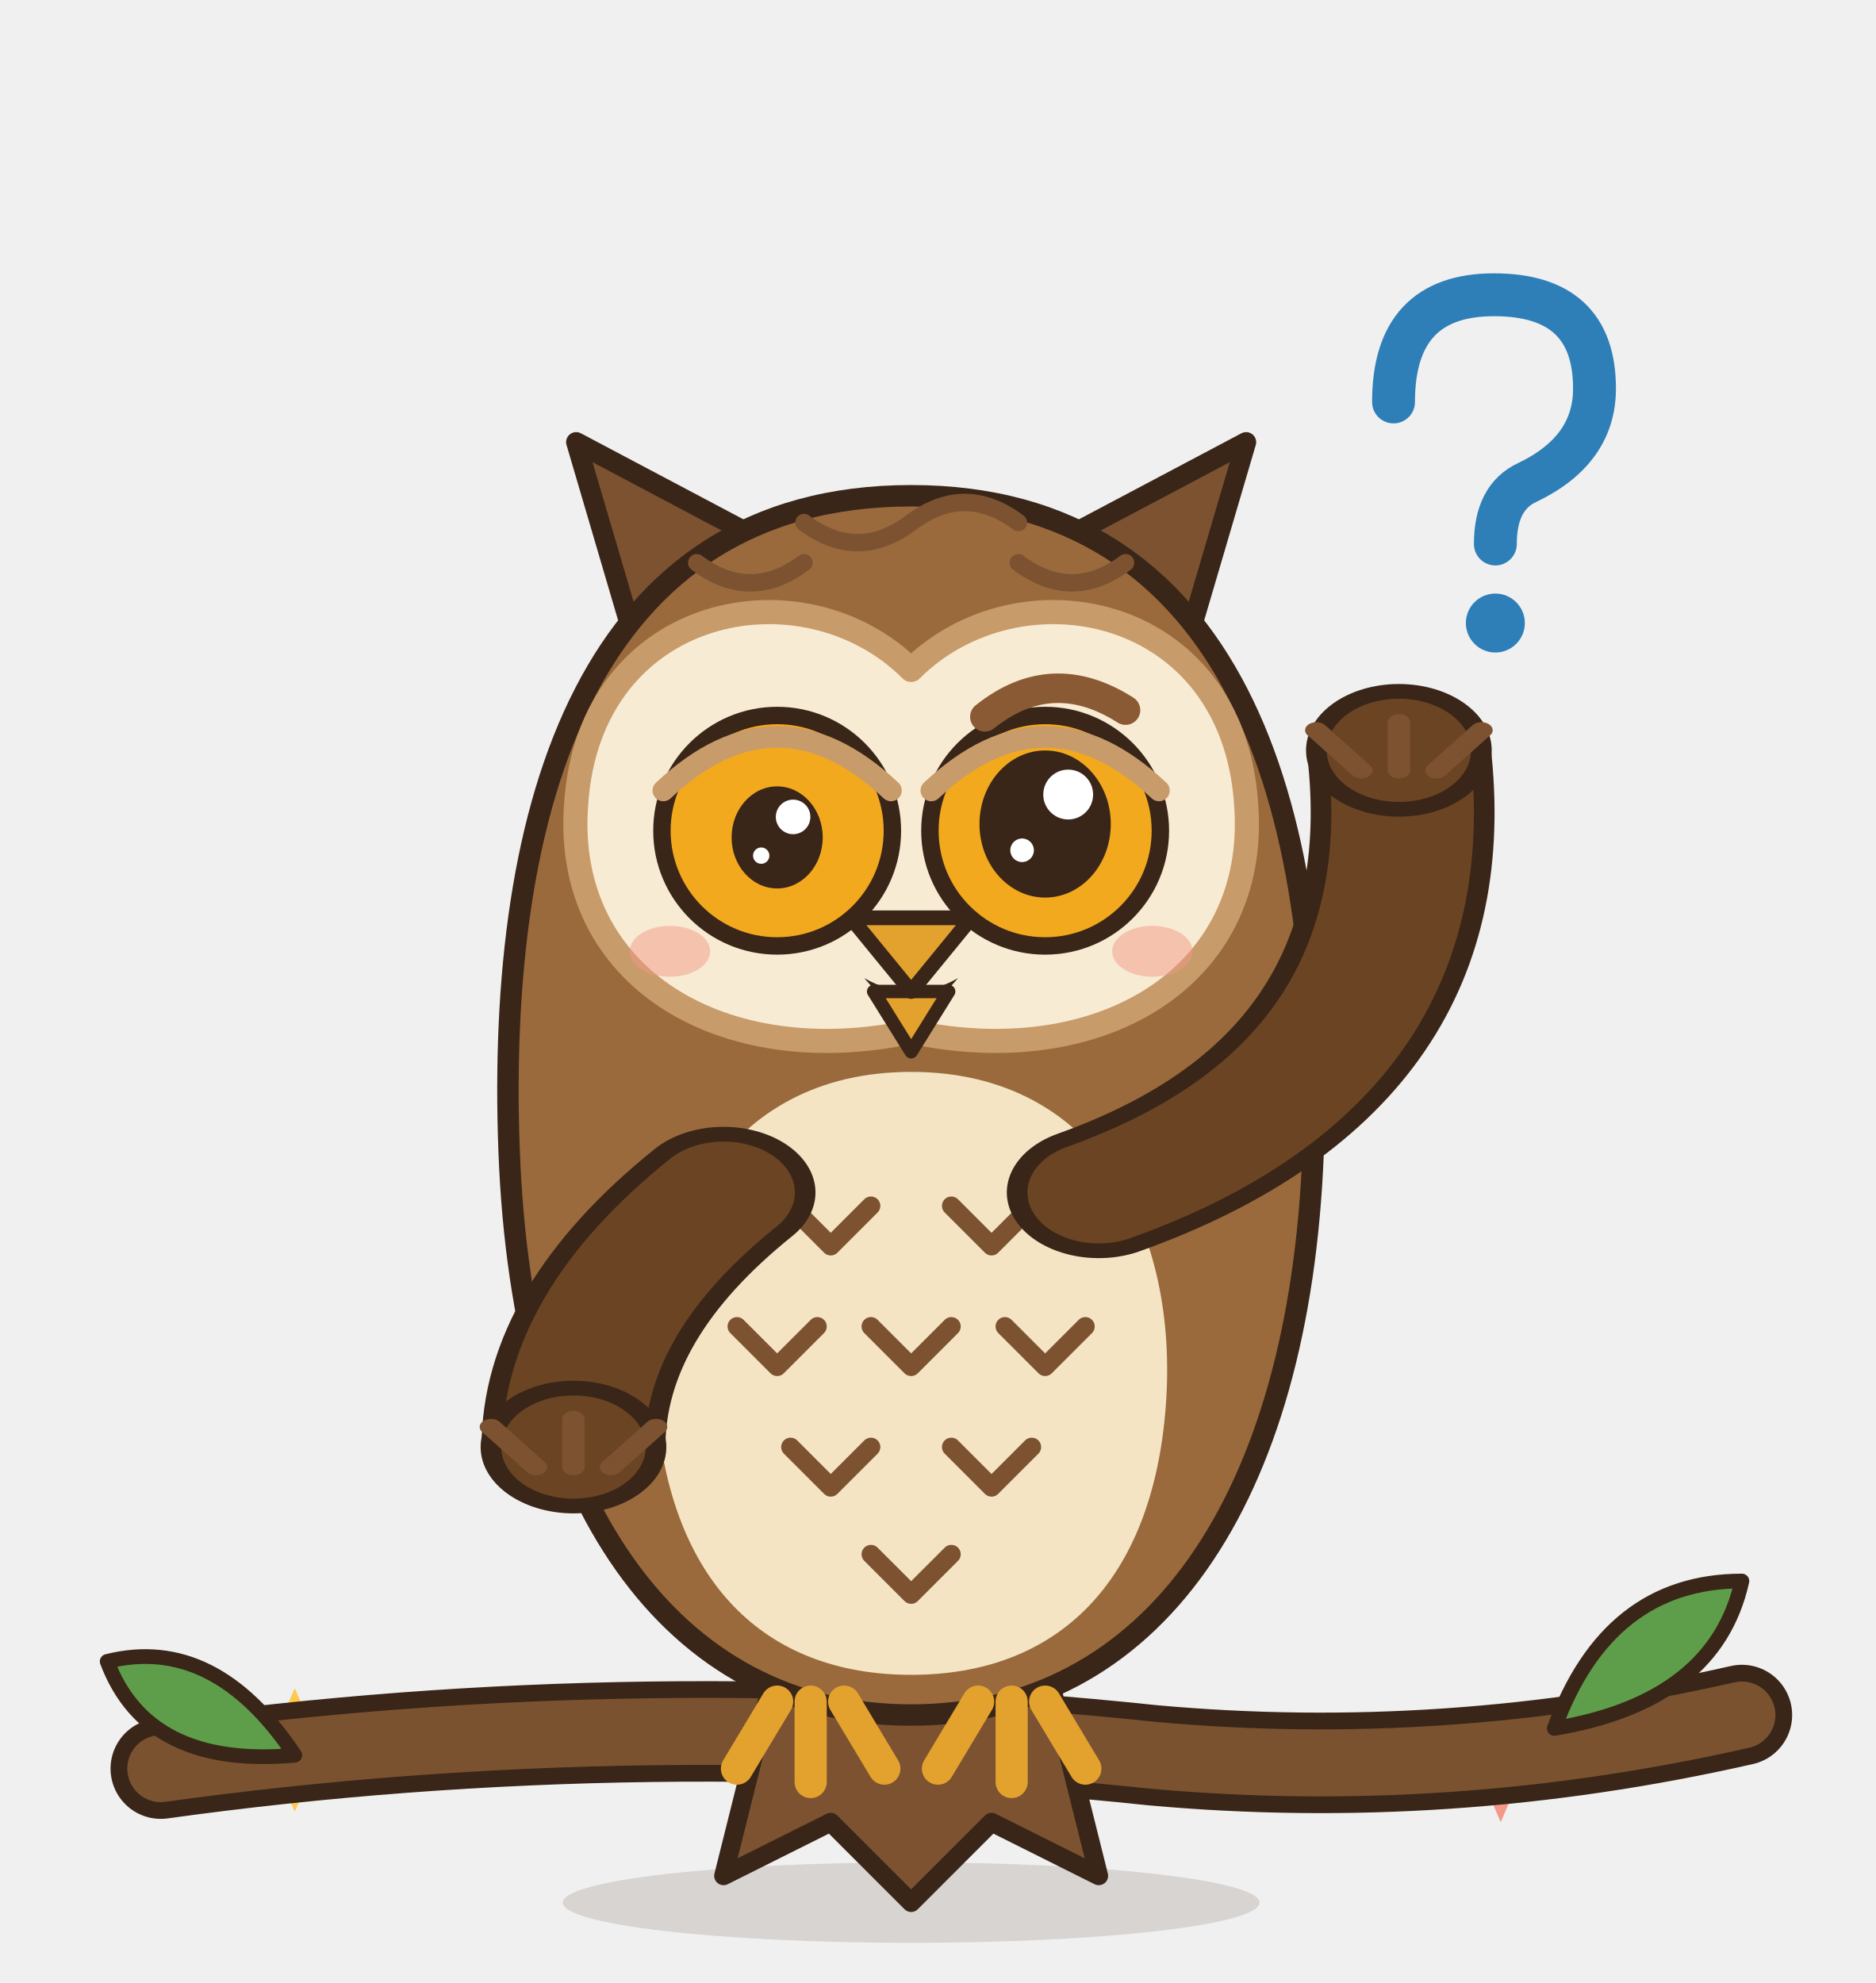
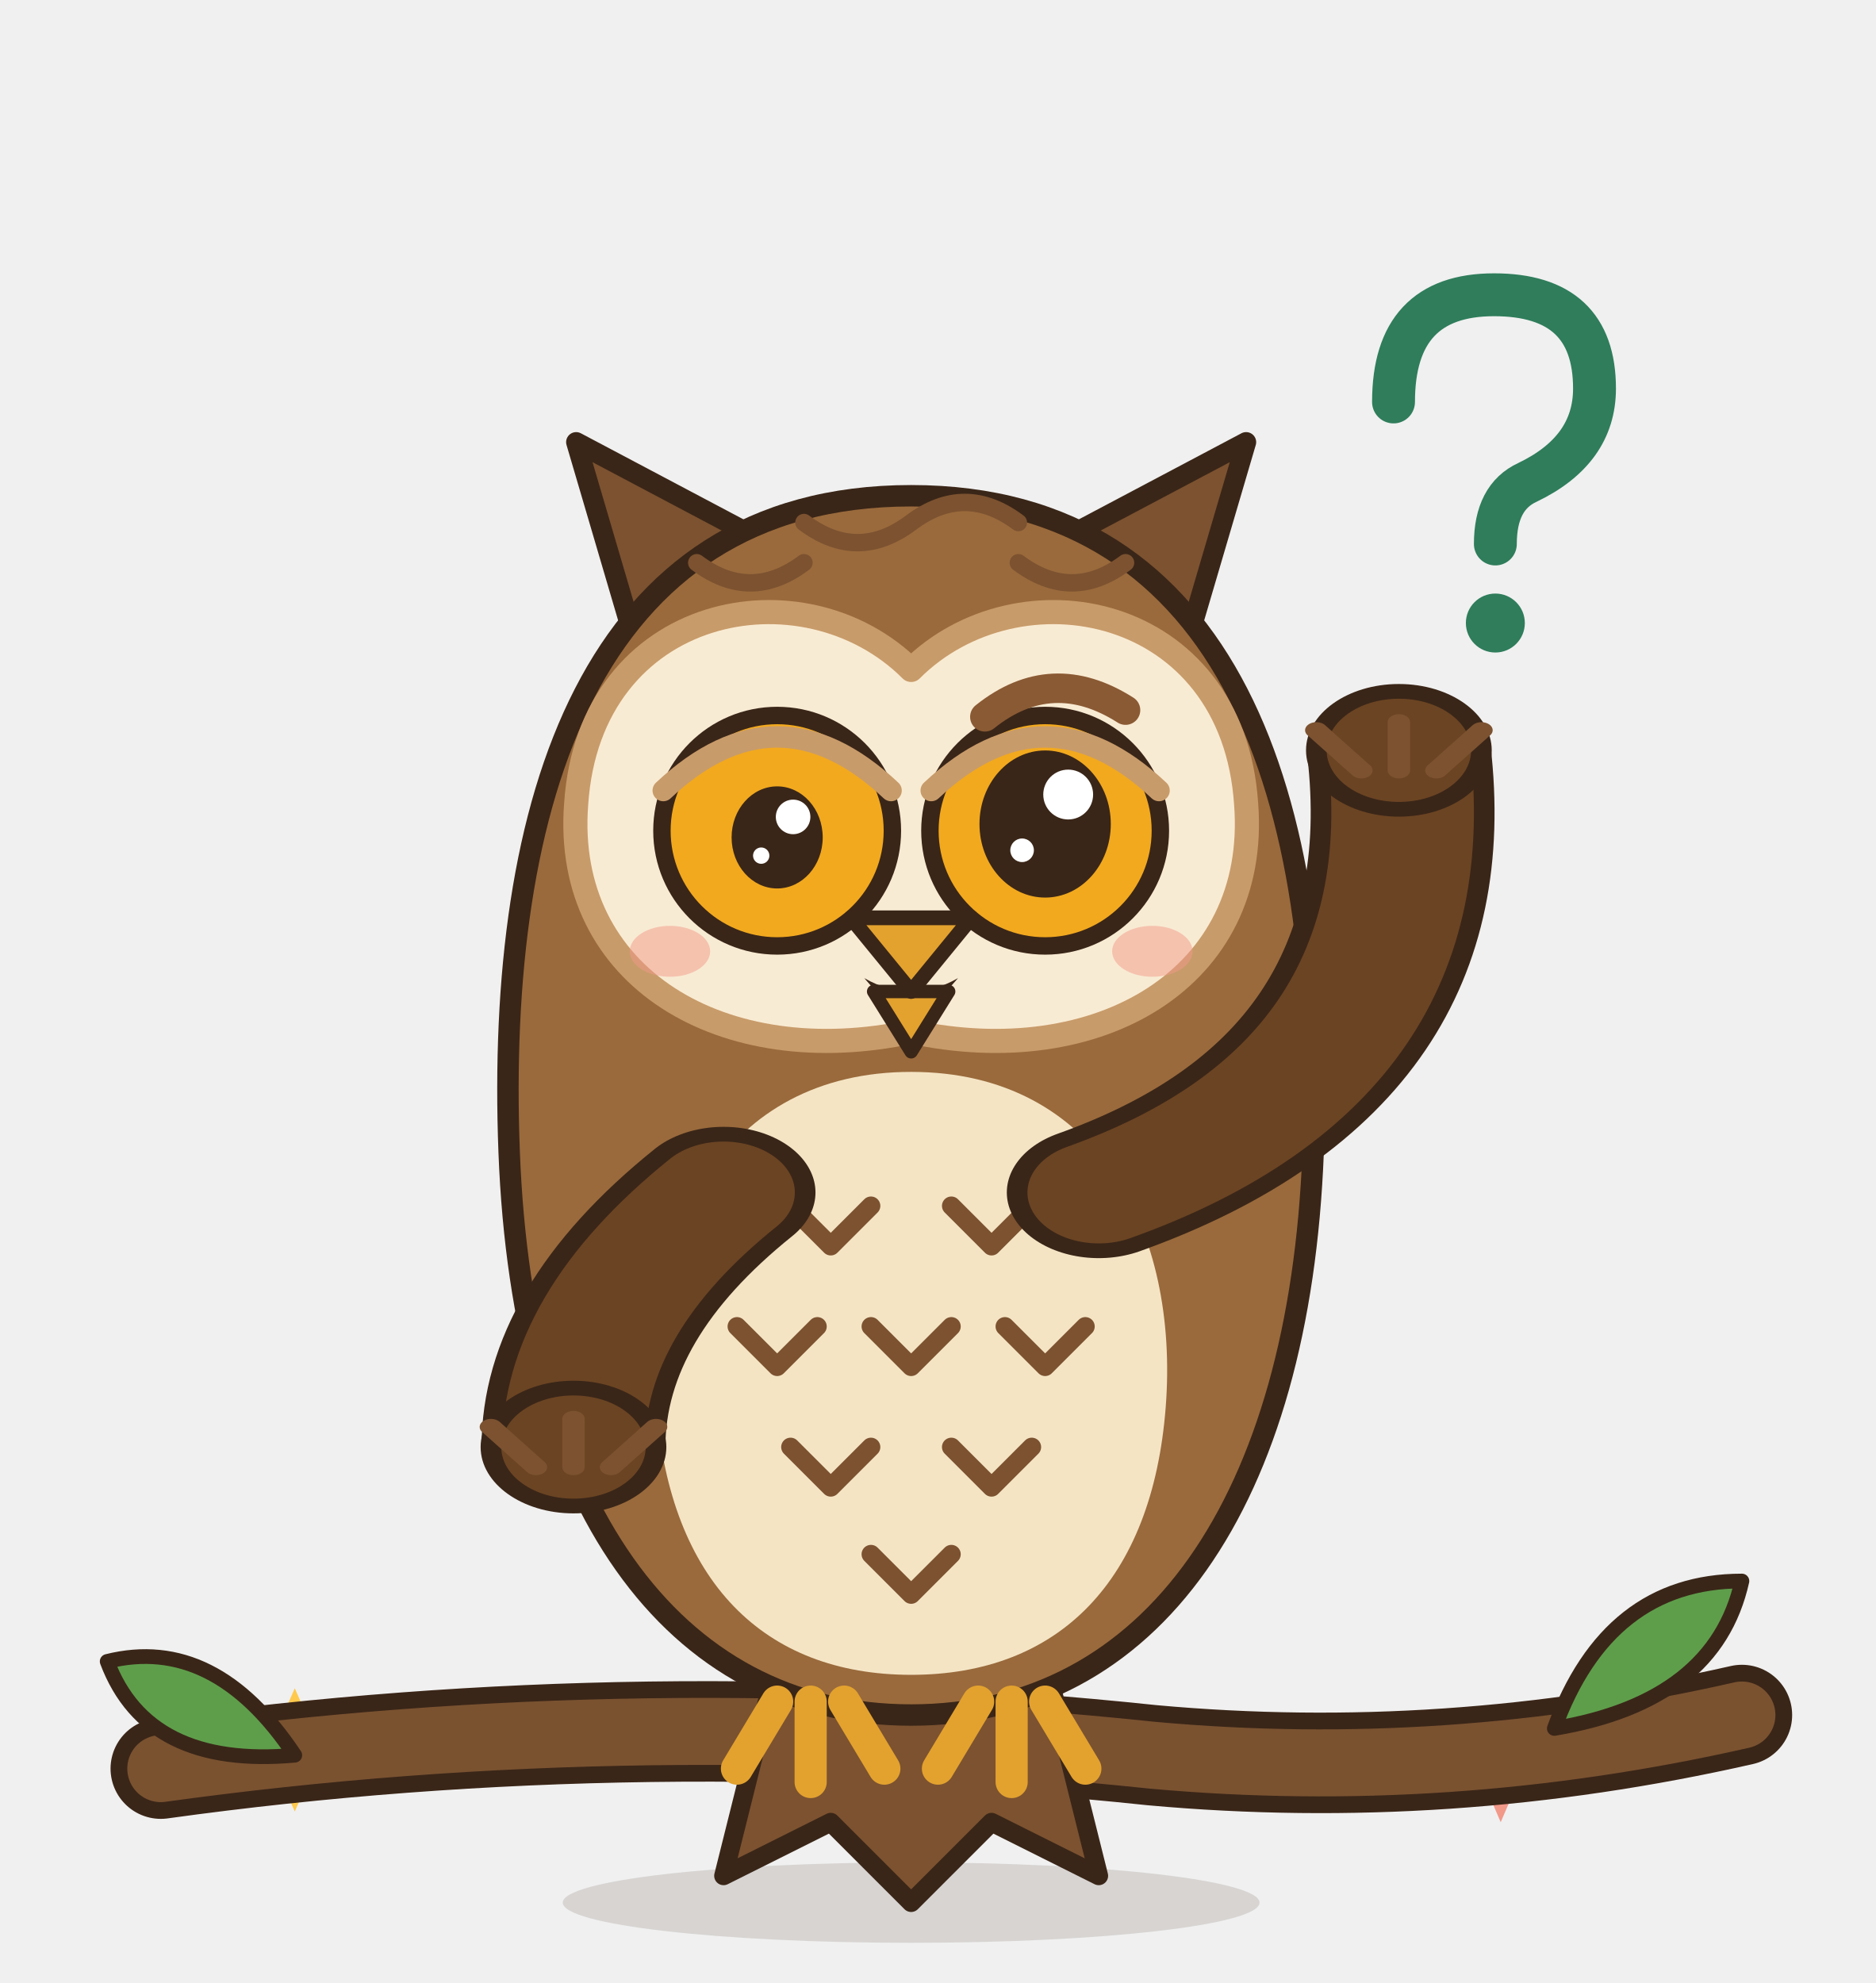
<svg xmlns="http://www.w3.org/2000/svg" viewBox="-8 -28 140 148" width="280" height="296" role="img" aria-labelledby="t">
  <style>.rd-wingL{transform-box:fill-box;transform-origin:100% 70%;animation:rd-flapL .38s ease-in-out infinite alternate}
.rd-wingR{transform-box:fill-box;transform-origin:0% 70%;animation:rd-flapR .38s ease-in-out infinite alternate}
.rd-star{transform-box:fill-box;transform-origin:center;animation:rd-star 2.2s ease-in-out infinite}
.rd-dust{transform-box:fill-box;transform-origin:center;animation:rd-dust 3s ease-in infinite}.rd-dust.b{animation-delay:1s}.rd-dust.c{animation-delay:2s}
.rd-shine{animation:rd-shine 3s ease-in-out infinite}
.rd-all{transform-box:fill-box;transform-origin:50% 100%;animation:rd-float 2.4s ease-in-out infinite}
.rd-look{animation:rd-look 5s ease-in-out infinite}
.rd-swing{transform-box:fill-box;transform-origin:100% 0%;animation:rd-swing 1.6s ease-in-out infinite alternate}
.rd-tip{transform-box:fill-box;transform-origin:center;animation:rd-tip 1.2s ease-in-out infinite alternate}
.rd-cheek{animation:rd-cheek 2.4s ease-in-out infinite}
.rd-dust,.rd-look,.rd-eyes,.rd-mouth-t,.rd-wave,.rd-bulb,.rd-ping,.rd-spark,.rd-dot,.rd-drop,.rd-sym,.rd-armL,.rd-armR,.rd-q{transform-box:fill-box;transform-origin:center}
.rd-eyes{animation:rd-blink 3.2s infinite}
.rd-ping{animation:rd-ping 2.4s ease-out infinite;transform-origin:50% 100%}
.rd-ping.b{animation-delay:.5s}
.rd-wave{transform-origin:0% 100%;animation:rd-wave .55s ease-in-out infinite alternate}
.rd-mouth-t{animation:rd-talk .24s ease-in-out infinite alternate}
.rd-snd{animation:rd-fade 1s ease-in-out infinite}.rd-snd.b{animation-delay:.3s}
.rd-bulb{animation:rd-pop 1.4s ease-in-out infinite alternate}
.rd-dot{animation:rd-fade 1.6s ease-in-out infinite}.rd-dot.b{animation-delay:.25s}.rd-dot.c{animation-delay:.5s}
.rd-spark{animation:rd-twinkle 1.1s ease-in-out infinite alternate}.rd-spark.b{animation-delay:.35s}.rd-spark.c{animation-delay:.7s}
.rd-jump{animation:rd-jump .5s cubic-bezier(.3,0,.5,1) infinite alternate}
.rd-drop{animation:rd-drop 1.8s ease-in infinite}
.rd-sym{animation:rd-bob 1.8s ease-in-out infinite alternate}.rd-sym.b{animation-delay:.4s}.rd-sym.c{animation-delay:.8s}
.rd-q{animation:rd-tilt 1.6s ease-in-out infinite alternate}
.rd-point{transform-box:fill-box;transform-origin:0% 100%;animation:rd-point .8s ease-in-out infinite alternate}
.rd-fist{transform-box:fill-box;transform-origin:100% 100%;animation:rd-fist .5s ease-in-out infinite alternate}
@keyframes rd-float{0%,100%{transform:translateY(0) rotate(0deg) scale(1,1)}25%{transform:translateY(-5px) rotate(-2.5deg) scale(.98,1.03)}50%{transform:translateY(-7px) rotate(0deg) scale(1,1)}75%{transform:translateY(-5px) rotate(2.5deg) scale(.98,1.03)}}
@keyframes rd-flapL{from{transform:rotate(8deg) scaleX(1)}to{transform:rotate(-14deg) scaleX(.72)}}
@keyframes rd-flapR{from{transform:rotate(-8deg) scaleX(1)}to{transform:rotate(14deg) scaleX(.72)}}
@keyframes rd-star{0%,100%{transform:rotate(0deg) scale(1)}50%{transform:rotate(72deg) scale(1.22)}}
@keyframes rd-dust{0%{transform:translateY(8px) scale(.3);opacity:0}20%{opacity:1}100%{transform:translateY(-26px) scale(1) rotate(90deg);opacity:0}}
@keyframes rd-shine{0%,100%{opacity:.35}50%{opacity:.75}}
@keyframes rd-look{0%,30%,100%{transform:translateX(0)}38%,55%{transform:translateX(-2.5px)}63%,80%{transform:translateX(2.5px)}}
@keyframes rd-swing{from{transform:rotate(-12deg)}to{transform:rotate(10deg)}}
@keyframes rd-tip{from{transform:scale(.85)}to{transform:scale(1.25)}}
@keyframes rd-cheek{0%,100%{opacity:.35}50%{opacity:.75}}
@keyframes rd-blink{0%,93%,100%{transform:scaleY(1)}96.5%{transform:scaleY(.08)}}
@keyframes rd-ping{0%{opacity:.9;transform:scale(.5)}100%{opacity:0;transform:scale(1.25)}}
@keyframes rd-wave{from{transform:rotate(-18deg)}to{transform:rotate(24deg)}}
@keyframes rd-talk{from{transform:scaleY(.3)}to{transform:scaleY(1.4)}}
@keyframes rd-fade{0%,100%{opacity:.15}50%{opacity:1}}
@keyframes rd-pop{from{transform:scale(.8) rotate(-6deg)}to{transform:scale(1.2) rotate(6deg)}}
@keyframes rd-twinkle{from{transform:scale(.4) rotate(0deg);opacity:.3}to{transform:scale(1.1) rotate(25deg);opacity:1}}
@keyframes rd-jump{from{transform:translateY(0) scale(1.04,.96)}to{transform:translateY(-12px) scale(.97,1.04)}}
@keyframes rd-drop{0%{transform:translateY(-3px);opacity:0}25%{opacity:1}100%{transform:translateY(9px);opacity:0}}
@keyframes rd-bob{from{transform:translateY(4px) rotate(-8deg)}to{transform:translateY(-5px) rotate(8deg)}}
@keyframes rd-tilt{from{transform:rotate(-14deg) translateY(2px)}to{transform:rotate(14deg) translateY(-3px)}}
@keyframes rd-point{from{transform:rotate(4deg)}to{transform:rotate(-16deg)}}
@keyframes rd-fist{from{transform:rotate(-6deg)}to{transform:rotate(16deg)}}
@media (prefers-reduced-motion:reduce){.rd-all,.rd-all *{animation:none!important}}</style>
  <ellipse cx="60" cy="114" rx="26" ry="3" fill="#3A2618" opacity=".14" />
  <path class="rd-dust" d="M14 98 l1.4 3.2 l3.2 1.4 l-3.2 1.4 l-1.4 3.2 l-1.4 -3.2 l-3.2 -1.4 l3.2 -1.4 z" fill="#FFC94D" />
  <path class="rd-dust b" d="M104 100 l1.2 2.8 l2.8 1.2 l-2.8 1.2 l-1.2 2.8 l-1.2 -2.8 l-2.8 -1.2 l2.8 -1.2 z" fill="#F2998A" />
-   <circle class="rd-dust c" cx="92" cy="104" r="1.9" fill="#2E7FB8" />
+   <circle class="rd-dust c" cx="92" cy="104" r="1.9" fill="#2F7D5B" />
  <g class="rd-all">
    <g>
      <path d="M4 104 Q40 99 78 103 Q100 105 122 100" fill="none" stroke="#3A2618" stroke-width="7.5" stroke-linecap="round" />
      <path d="M4 104 Q40 99 78 103 Q100 105 122 100" fill="none" stroke="#7A5230" stroke-width="5" stroke-linecap="round" />
      <g class="rd-swing">
        <path d="M108 101 Q112 90 122 90 Q120 99 108 101 Z" fill="#5E9E4B" stroke="#3A2618" stroke-width="1.1" stroke-linejoin="round" />
      </g>
      <path d="M14 103 Q8 94 0 96 Q3 104 14 103 Z" fill="#5E9E4B" stroke="#3A2618" stroke-width="1.1" stroke-linejoin="round" />
      <path d="M50 96 L46 112 L54 108 L60 114 L66 108 L74 112 L70 96 Z" fill="#7C5230" stroke="#3A2618" stroke-width="1.4" stroke-linejoin="round" />
      <path d="M40 22 L35 5 L52 14 Z M80 22 L85 5 L68 14 Z" fill="#7C5230" stroke="#3A2618" stroke-width="1.5" stroke-linejoin="round" />
      <path d="M60 9 C84 9 91 32 90 58 C89 84 78 100 60 100 C42 100 31 84 30 58 C29 32 36 9 60 9 Z" fill="#9A6A3C" stroke="#3A2618" stroke-width="1.6" />
      <path d="M44 14 q4 3 8 0 M68 14 q4 3 8 0 M52 11 q4 3 8 0 q4 -3 8 0" fill="none" stroke="#7C5230" stroke-width="1.3" stroke-linecap="round" />
      <path d="M60 52 C74 52 80 64 79 77 C78 90 71 97 60 97 C49 97 42 90 41 77 C40 64 46 52 60 52 Z" fill="#F4E4C4" />
      <path d="M51 62 l3 3 l3 -3 M63 62 l3 3 l3 -3 M47 71 l3 3 l3 -3 M57 71 l3 3 l3 -3 M67 71 l3 3 l3 -3 M51 80 l3 3 l3 -3 M63 80 l3 3 l3 -3 M57 88 l3 3 l3 -3" fill="none" stroke="#7C5230" stroke-width="1.4" stroke-linecap="round" stroke-linejoin="round" />
      <path d="M50 99 l-3 5 M52.5 99 v6 M55 99 l3 5 M65 99 l-3 5 M67.5 99 v6 M70 99 l3 5" stroke="#E3A22E" stroke-width="2.4" stroke-linecap="round" />
      <path d="M60 22 C52 14 36 17 35 32 C34 45 46 52 60 49 C74 52 86 45 85 32 C84 17 68 14 60 22 Z" fill="#F8EBD3" stroke="#C89B6A" stroke-width="1.8" stroke-linejoin="round" />
      <g class="rd-cheek">
        <ellipse cx="42" cy="43" rx="3" ry="1.9" fill="#F2998A" opacity=".5" />
        <ellipse cx="78" cy="43" rx="3" ry="1.9" fill="#F2998A" opacity=".5" />
      </g>
      <circle cx="50" cy="34" r="8.6" fill="#F2A91E" stroke="#3A2618" stroke-width="1.3" />
      <circle cx="70" cy="34" r="8.6" fill="#F2A91E" stroke="#3A2618" stroke-width="1.3" />
      <g class="rd-look">
        <g class="rd-eyes">
          <g transform="translate(-2 0)">
            <ellipse cx="52" cy="34.5" rx="3.4" ry="3.81" fill="#3A2618" />
            <circle cx="53.19" cy="32.97" r="1.29" fill="#FFFFFF" />
            <circle cx="50.81" cy="35.86" r="0.61" fill="#FFFFFF" />
          </g>
          <g transform="translate(2 0)">
            <ellipse cx="68" cy="33.5" rx="4.9" ry="5.49" fill="#3A2618" />
            <circle cx="69.72" cy="31.3" r="1.86" fill="#FFFFFF" />
            <circle cx="66.28" cy="35.46" r="0.88" fill="#FFFFFF" />
            <path d="M63.5 25.5 Q68.5 21.5 74 25" fill="none" stroke="#8A5A34" stroke-width="2.2" stroke-linecap="round" />
          </g>
        </g>
      </g>
      <path d="M41.5 31 Q50 23 58.5 31 M61.5 31 Q70 23 78.5 31" fill="none" stroke="#C89B6A" stroke-width="1.6" stroke-linecap="round" />
      <path d="M56.5 45 Q60 47 63.5 45 L60 49 Z" fill="#3A2618" />
      <path d="M57.2 46 L62.8 46 L60 50.5 Z" fill="#E3A22E" stroke="#3A2618" stroke-width="1" stroke-linejoin="round" />
      <path d="M55.5 40.5 L64.5 40.5 L60 46 Z" fill="#E3A22E" stroke="#3A2618" stroke-width="1.1" stroke-linejoin="round" />
      <g transform="translate(60 0) scale(1.4 1) translate(-60 0)">
        <g class="rd-swing">
          <path d="M50 61 Q42 70 42 80" fill="none" stroke="#3A2618" stroke-width="9.8" stroke-linecap="round" />
          <path d="M50 61 Q42 70 42 80" fill="none" stroke="#6B4423" stroke-width="7.6" stroke-linecap="round" />
          <circle cx="42" cy="80" r="4.4" fill="#6B4423" stroke="#3A2618" stroke-width="1.1" />
          <path d="M40.0 81.5 l-2.4 -3 M42 81.5 l0 -3.6 M44.0 81.5 l2.4 -3" stroke="#7C5230" stroke-width="1.2" stroke-linecap="round" />
        </g>
        <g>
          <path d="M70 61 Q88 52 86 28" fill="none" stroke="#3A2618" stroke-width="9.8" stroke-linecap="round" />
          <path d="M70 61 Q88 52 86 28" fill="none" stroke="#6B4423" stroke-width="7.6" stroke-linecap="round" />
          <circle cx="86" cy="28" r="4.4" fill="#6B4423" stroke="#3A2618" stroke-width="1.1" />
          <path d="M84.0 29.5 l-2.4 -3 M86 29.5 l0 -3.6 M88.0 29.5 l2.4 -3" stroke="#7C5230" stroke-width="1.2" stroke-linecap="round" />
        </g>
      </g>
      <g class="rd-q">
-         <path d="M96 2 q0 -8 7.5 -8 q7.5 0 7.5 7 q0 4.6 -5 7 q-2.4 1.1 -2.4 4.6" fill="none" stroke="#2E7FB8" stroke-width="3.2" stroke-linecap="round" />
-         <circle cx="103.6" cy="18.5" r="2.2" fill="#2E7FB8" />
+         <path d="M96 2 q0 -8 7.5 -8 q7.5 0 7.5 7 q0 4.6 -5 7 q-2.4 1.1 -2.4 4.6" fill="none" stroke="#2F7D5B" stroke-width="3.2" stroke-linecap="round" />
+         <circle cx="103.6" cy="18.5" r="2.2" fill="#2F7D5B" />
      </g>
    </g>
  </g>
</svg>
